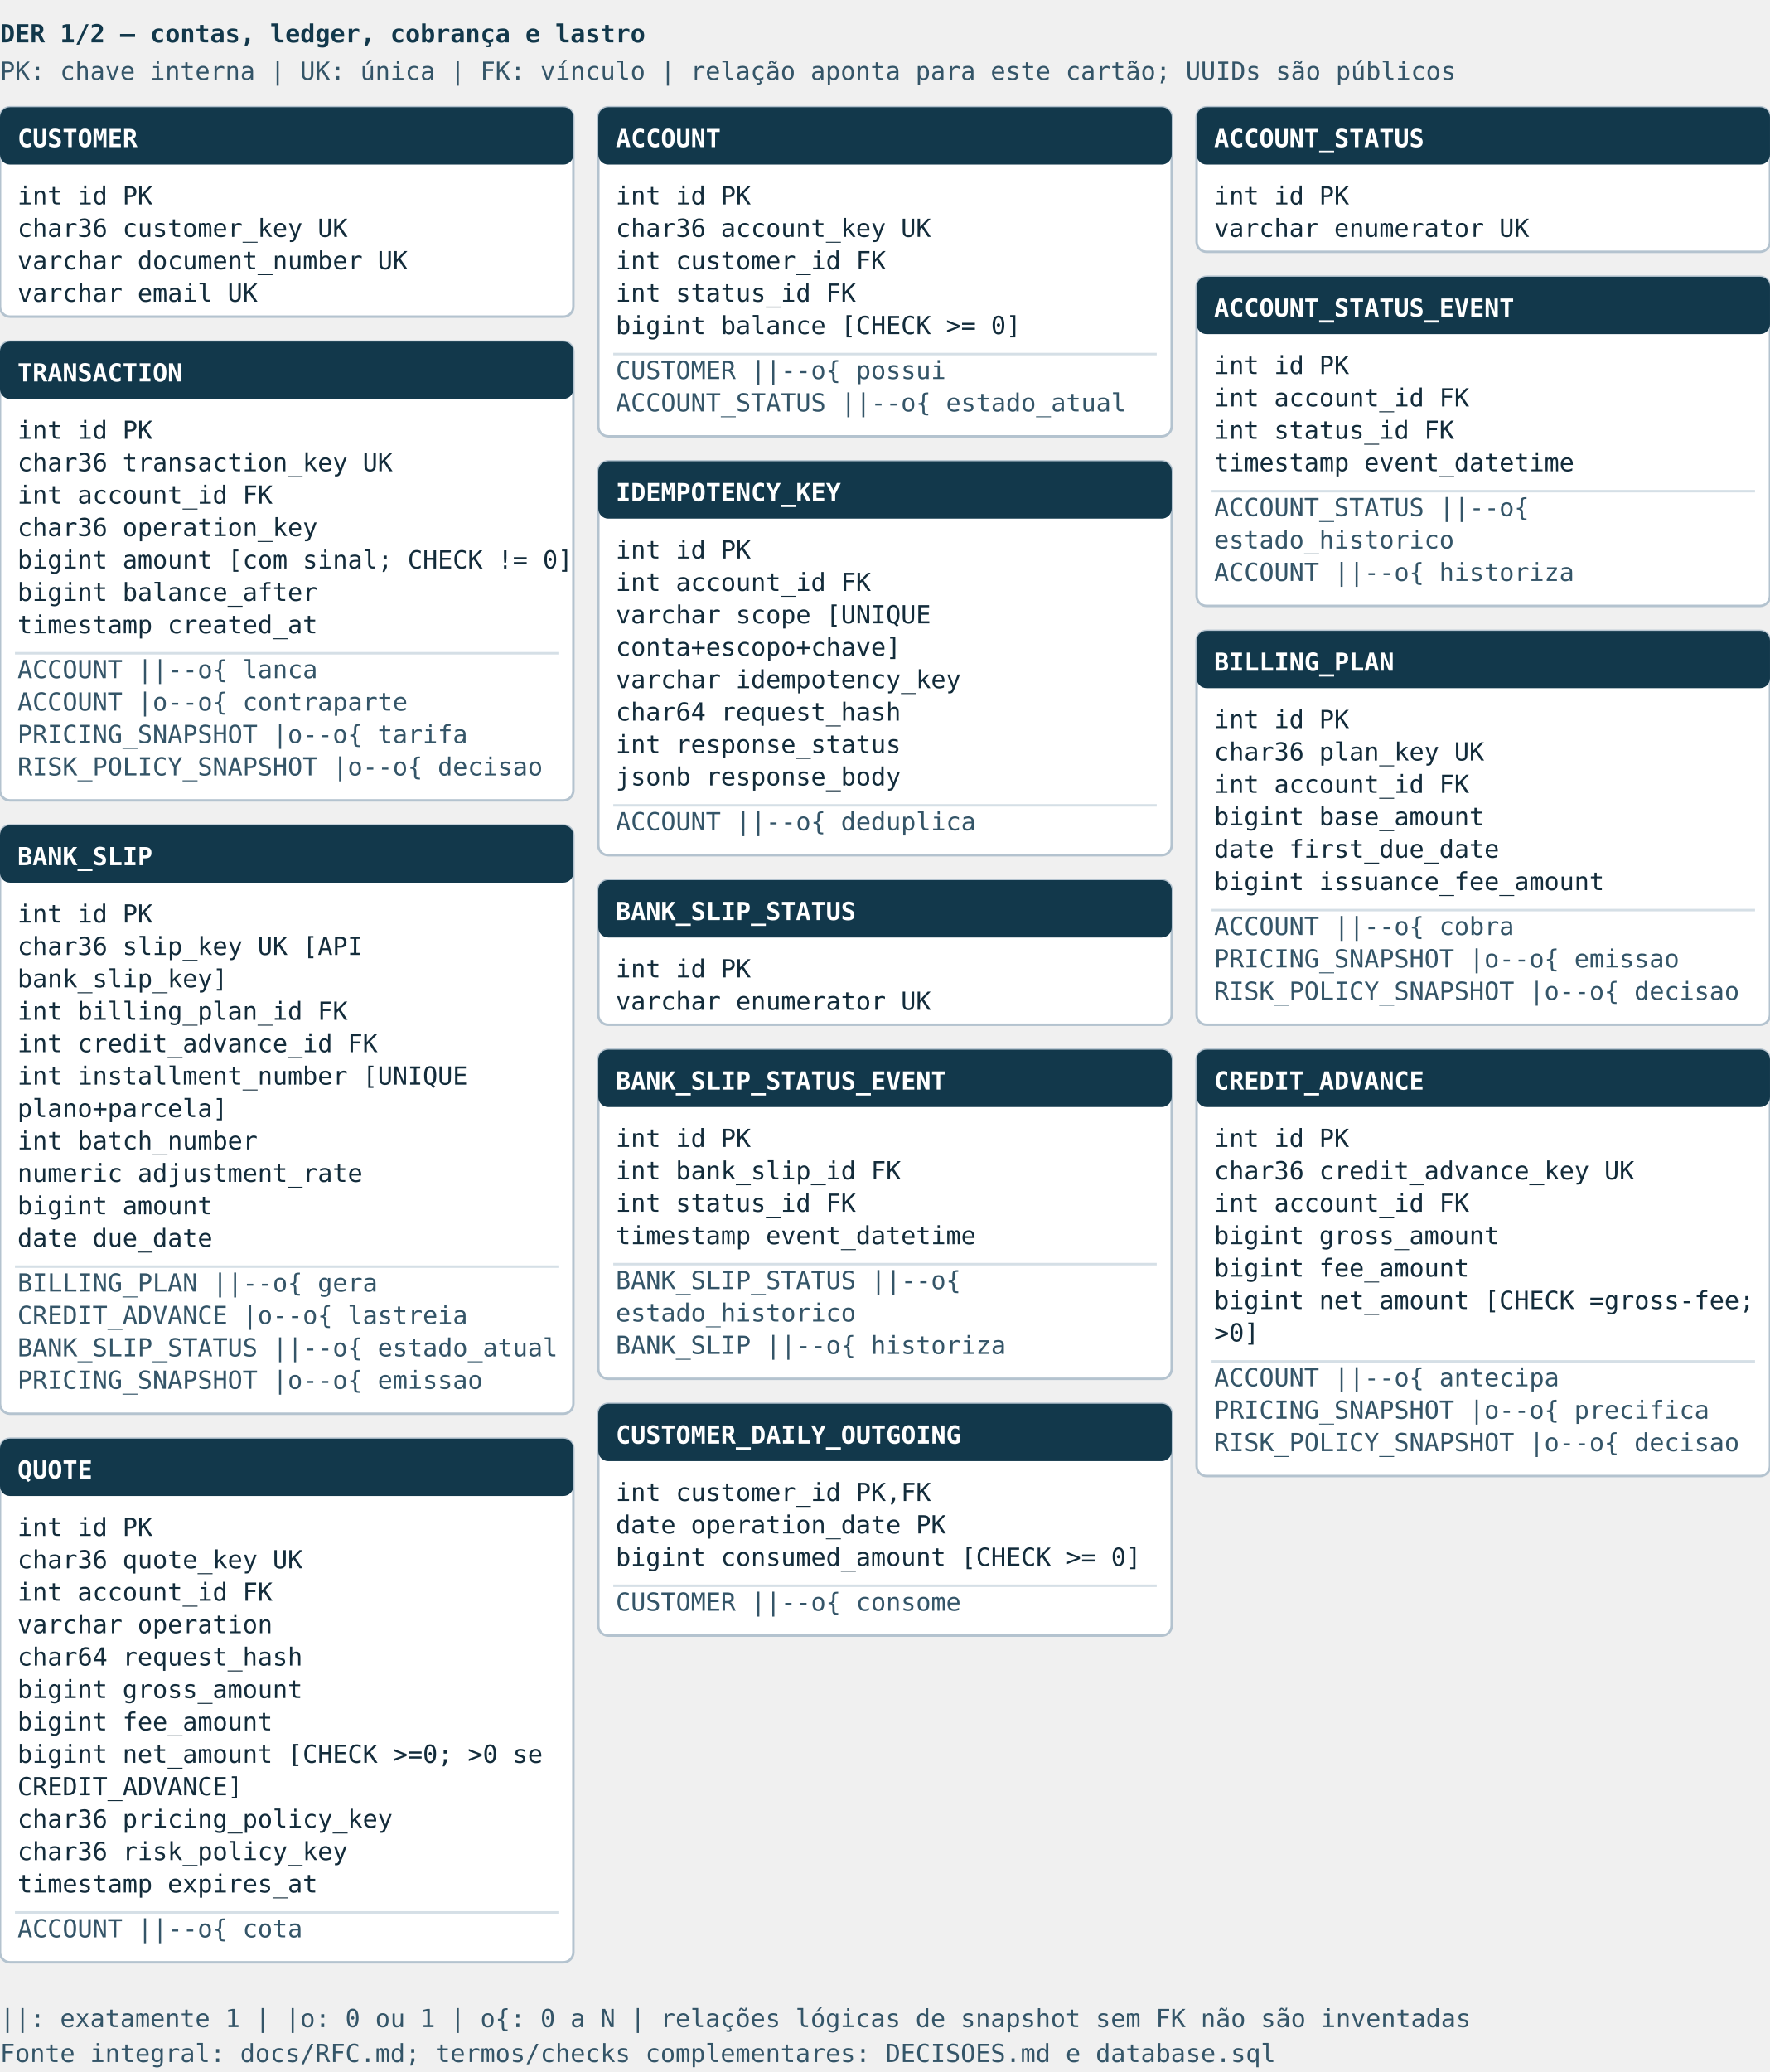
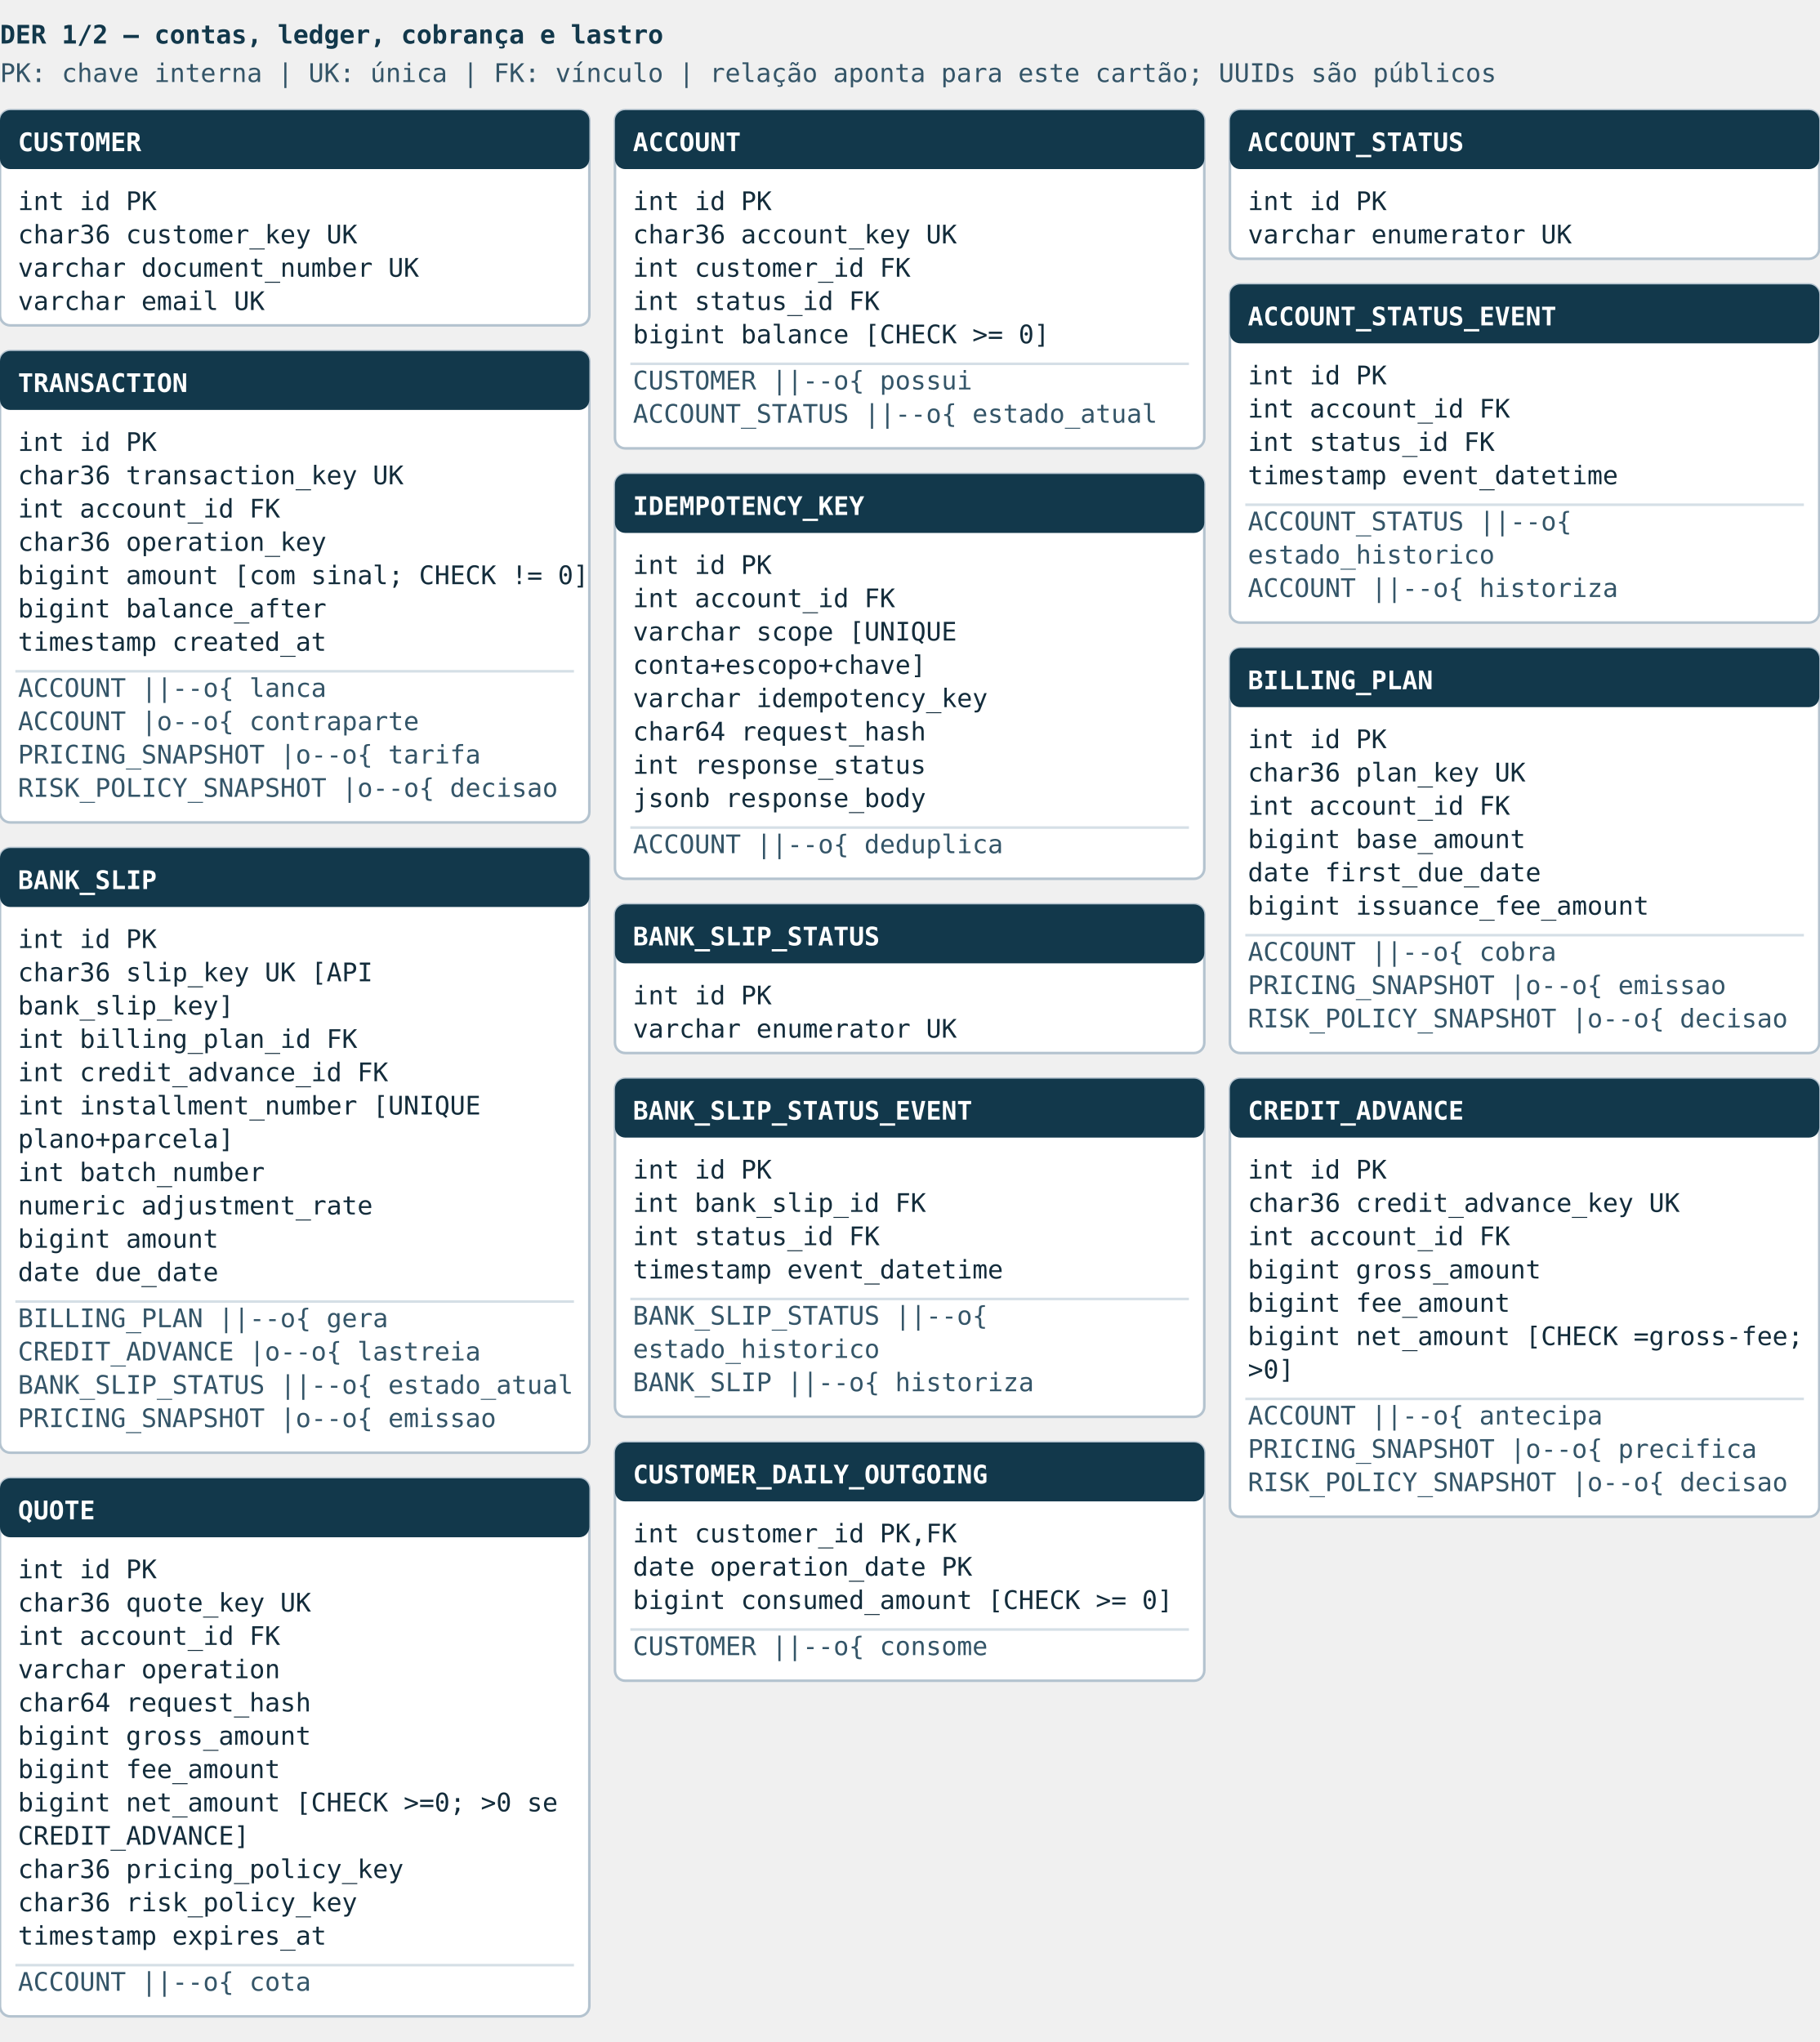
- <svg xmlns="http://www.w3.org/2000/svg" width="710" height="831" viewBox="0 0 710 831" role="img" aria-label="DER 1/2 — contas, ledger, cobrança e lastro">
+ <svg xmlns="http://www.w3.org/2000/svg" width="710" height="797" viewBox="0 0 710 797" role="img" aria-label="DER 1/2 — contas, ledger, cobrança e lastro">
  <style>text{font-family:DejaVu Sans Mono,monospace;font-size:10px}</style>
  <text x="0" y="17" fill="#12384b" font-weight="bold">DER 1/2 — contas, ledger, cobrança e lastro</text>
  <text x="0" y="32" fill="#345568">PK: chave interna | UK: única | FK: vínculo | relação aponta para este cartão; UUIDs são públicos</text>
  <g data-entity="CUSTOMER">
    <rect x="0" y="43" width="230" height="84" rx="4" fill="#fff" stroke="#b4c3cf" />
    <rect x="0" y="43" width="230" height="23" rx="4" fill="#12384b" />
    <text x="7" y="59" fill="#fff" font-weight="bold">CUSTOMER</text>
    <text x="7" y="82" fill="#132c3b">int id PK</text>
    <text x="7" y="95" fill="#132c3b">char36 customer_key UK</text>
    <text x="7" y="108" fill="#132c3b">varchar document_number UK</text>
    <text x="7" y="121" fill="#132c3b">varchar email UK</text>
  </g>
  <g data-entity="ACCOUNT">
    <rect x="240" y="43" width="230" height="132" rx="4" fill="#fff" stroke="#b4c3cf" />
    <rect x="240" y="43" width="230" height="23" rx="4" fill="#12384b" />
    <text x="247" y="59" fill="#fff" font-weight="bold">ACCOUNT</text>
    <text x="247" y="82" fill="#132c3b">int id PK</text>
    <text x="247" y="95" fill="#132c3b">char36 account_key UK</text>
    <text x="247" y="108" fill="#132c3b">int customer_id FK</text>
    <text x="247" y="121" fill="#132c3b">int status_id FK</text>
    <text x="247" y="134" fill="#132c3b">bigint balance [CHECK &gt;= 0]</text>
    <path d="M246 142h218" stroke="#d5dfe6" />
    <g data-relation="CUSTOMER:||--o{:ACCOUNT:possui">
      <text x="247" y="152" fill="#345568">CUSTOMER ||--o{ possui</text>
    </g>
    <g data-relation="ACCOUNT_STATUS:||--o{:ACCOUNT:estado_atual">
      <text x="247" y="165" fill="#345568">ACCOUNT_STATUS ||--o{ estado_atual</text>
    </g>
  </g>
  <g data-entity="ACCOUNT_STATUS">
    <rect x="480" y="43" width="230" height="58" rx="4" fill="#fff" stroke="#b4c3cf" />
    <rect x="480" y="43" width="230" height="23" rx="4" fill="#12384b" />
    <text x="487" y="59" fill="#fff" font-weight="bold">ACCOUNT_STATUS</text>
    <text x="487" y="82" fill="#132c3b">int id PK</text>
    <text x="487" y="95" fill="#132c3b">varchar enumerator UK</text>
  </g>
  <g data-entity="ACCOUNT_STATUS_EVENT">
    <rect x="480" y="111" width="230" height="132" rx="4" fill="#fff" stroke="#b4c3cf" />
    <rect x="480" y="111" width="230" height="23" rx="4" fill="#12384b" />
    <text x="487" y="127" fill="#fff" font-weight="bold">ACCOUNT_STATUS_EVENT</text>
    <text x="487" y="150" fill="#132c3b">int id PK</text>
    <text x="487" y="163" fill="#132c3b">int account_id FK</text>
    <text x="487" y="176" fill="#132c3b">int status_id FK</text>
    <text x="487" y="189" fill="#132c3b">timestamp event_datetime</text>
    <path d="M486 197h218" stroke="#d5dfe6" />
    <g data-relation="ACCOUNT_STATUS:||--o{:ACCOUNT_STATUS_EVENT:estado_historico">
      <text x="487" y="207" fill="#345568">ACCOUNT_STATUS ||--o{</text>
      <text x="487" y="220" fill="#345568">estado_historico</text>
    </g>
    <g data-relation="ACCOUNT:||--o{:ACCOUNT_STATUS_EVENT:historiza">
      <text x="487" y="233" fill="#345568">ACCOUNT ||--o{ historiza</text>
    </g>
  </g>
  <g data-entity="TRANSACTION">
    <rect x="0" y="137" width="230" height="184" rx="4" fill="#fff" stroke="#b4c3cf" />
    <rect x="0" y="137" width="230" height="23" rx="4" fill="#12384b" />
    <text x="7" y="153" fill="#fff" font-weight="bold">TRANSACTION</text>
    <text x="7" y="176" fill="#132c3b">int id PK</text>
    <text x="7" y="189" fill="#132c3b">char36 transaction_key UK</text>
    <text x="7" y="202" fill="#132c3b">int account_id FK</text>
    <text x="7" y="215" fill="#132c3b">char36 operation_key</text>
    <text x="7" y="228" fill="#132c3b">bigint amount [com sinal; CHECK != 0]</text>
    <text x="7" y="241" fill="#132c3b">bigint balance_after</text>
    <text x="7" y="254" fill="#132c3b">timestamp created_at</text>
    <path d="M6 262h218" stroke="#d5dfe6" />
    <g data-relation="ACCOUNT:||--o{:TRANSACTION:lanca">
      <text x="7" y="272" fill="#345568">ACCOUNT ||--o{ lanca</text>
    </g>
    <g data-relation="ACCOUNT:|o--o{:TRANSACTION:contraparte">
      <text x="7" y="285" fill="#345568">ACCOUNT |o--o{ contraparte</text>
    </g>
    <g data-relation="PRICING_SNAPSHOT:|o--o{:TRANSACTION:tarifa">
      <text x="7" y="298" fill="#345568">PRICING_SNAPSHOT |o--o{ tarifa</text>
    </g>
    <g data-relation="RISK_POLICY_SNAPSHOT:|o--o{:TRANSACTION:decisao">
      <text x="7" y="311" fill="#345568">RISK_POLICY_SNAPSHOT |o--o{ decisao</text>
    </g>
  </g>
  <g data-entity="IDEMPOTENCY_KEY">
    <rect x="240" y="185" width="230" height="158" rx="4" fill="#fff" stroke="#b4c3cf" />
    <rect x="240" y="185" width="230" height="23" rx="4" fill="#12384b" />
    <text x="247" y="201" fill="#fff" font-weight="bold">IDEMPOTENCY_KEY</text>
    <text x="247" y="224" fill="#132c3b">int id PK</text>
    <text x="247" y="237" fill="#132c3b">int account_id FK</text>
    <text x="247" y="250" fill="#132c3b">varchar scope [UNIQUE</text>
    <text x="247" y="263" fill="#132c3b">conta+escopo+chave]</text>
    <text x="247" y="276" fill="#132c3b">varchar idempotency_key</text>
    <text x="247" y="289" fill="#132c3b">char64 request_hash</text>
    <text x="247" y="302" fill="#132c3b">int response_status</text>
    <text x="247" y="315" fill="#132c3b">jsonb response_body</text>
    <path d="M246 323h218" stroke="#d5dfe6" />
    <g data-relation="ACCOUNT:||--o{:IDEMPOTENCY_KEY:deduplica">
      <text x="247" y="333" fill="#345568">ACCOUNT ||--o{ deduplica</text>
    </g>
  </g>
  <g data-entity="BILLING_PLAN">
    <rect x="480" y="253" width="230" height="158" rx="4" fill="#fff" stroke="#b4c3cf" />
    <rect x="480" y="253" width="230" height="23" rx="4" fill="#12384b" />
    <text x="487" y="269" fill="#fff" font-weight="bold">BILLING_PLAN</text>
    <text x="487" y="292" fill="#132c3b">int id PK</text>
    <text x="487" y="305" fill="#132c3b">char36 plan_key UK</text>
    <text x="487" y="318" fill="#132c3b">int account_id FK</text>
    <text x="487" y="331" fill="#132c3b">bigint base_amount</text>
    <text x="487" y="344" fill="#132c3b">date first_due_date</text>
    <text x="487" y="357" fill="#132c3b">bigint issuance_fee_amount</text>
    <path d="M486 365h218" stroke="#d5dfe6" />
    <g data-relation="ACCOUNT:||--o{:BILLING_PLAN:cobra">
      <text x="487" y="375" fill="#345568">ACCOUNT ||--o{ cobra</text>
    </g>
    <g data-relation="PRICING_SNAPSHOT:|o--o{:BILLING_PLAN:emissao">
      <text x="487" y="388" fill="#345568">PRICING_SNAPSHOT |o--o{ emissao</text>
    </g>
    <g data-relation="RISK_POLICY_SNAPSHOT:|o--o{:BILLING_PLAN:decisao">
      <text x="487" y="401" fill="#345568">RISK_POLICY_SNAPSHOT |o--o{ decisao</text>
    </g>
  </g>
  <g data-entity="BANK_SLIP">
    <rect x="0" y="331" width="230" height="236" rx="4" fill="#fff" stroke="#b4c3cf" />
    <rect x="0" y="331" width="230" height="23" rx="4" fill="#12384b" />
    <text x="7" y="347" fill="#fff" font-weight="bold">BANK_SLIP</text>
    <text x="7" y="370" fill="#132c3b">int id PK</text>
    <text x="7" y="383" fill="#132c3b">char36 slip_key UK [API</text>
    <text x="7" y="396" fill="#132c3b">bank_slip_key]</text>
    <text x="7" y="409" fill="#132c3b">int billing_plan_id FK</text>
    <text x="7" y="422" fill="#132c3b">int credit_advance_id FK</text>
    <text x="7" y="435" fill="#132c3b">int installment_number [UNIQUE</text>
    <text x="7" y="448" fill="#132c3b">plano+parcela]</text>
    <text x="7" y="461" fill="#132c3b">int batch_number</text>
    <text x="7" y="474" fill="#132c3b">numeric adjustment_rate</text>
    <text x="7" y="487" fill="#132c3b">bigint amount</text>
    <text x="7" y="500" fill="#132c3b">date due_date</text>
    <path d="M6 508h218" stroke="#d5dfe6" />
    <g data-relation="BILLING_PLAN:||--o{:BANK_SLIP:gera">
      <text x="7" y="518" fill="#345568">BILLING_PLAN ||--o{ gera</text>
    </g>
    <g data-relation="CREDIT_ADVANCE:|o--o{:BANK_SLIP:lastreia">
      <text x="7" y="531" fill="#345568">CREDIT_ADVANCE |o--o{ lastreia</text>
    </g>
    <g data-relation="BANK_SLIP_STATUS:||--o{:BANK_SLIP:estado_atual">
      <text x="7" y="544" fill="#345568">BANK_SLIP_STATUS ||--o{ estado_atual</text>
    </g>
    <g data-relation="PRICING_SNAPSHOT:|o--o{:BANK_SLIP:emissao">
      <text x="7" y="557" fill="#345568">PRICING_SNAPSHOT |o--o{ emissao</text>
    </g>
  </g>
  <g data-entity="BANK_SLIP_STATUS">
    <rect x="240" y="353" width="230" height="58" rx="4" fill="#fff" stroke="#b4c3cf" />
    <rect x="240" y="353" width="230" height="23" rx="4" fill="#12384b" />
    <text x="247" y="369" fill="#fff" font-weight="bold">BANK_SLIP_STATUS</text>
    <text x="247" y="392" fill="#132c3b">int id PK</text>
    <text x="247" y="405" fill="#132c3b">varchar enumerator UK</text>
  </g>
  <g data-entity="BANK_SLIP_STATUS_EVENT">
    <rect x="240" y="421" width="230" height="132" rx="4" fill="#fff" stroke="#b4c3cf" />
    <rect x="240" y="421" width="230" height="23" rx="4" fill="#12384b" />
    <text x="247" y="437" fill="#fff" font-weight="bold">BANK_SLIP_STATUS_EVENT</text>
    <text x="247" y="460" fill="#132c3b">int id PK</text>
    <text x="247" y="473" fill="#132c3b">int bank_slip_id FK</text>
    <text x="247" y="486" fill="#132c3b">int status_id FK</text>
    <text x="247" y="499" fill="#132c3b">timestamp event_datetime</text>
    <path d="M246 507h218" stroke="#d5dfe6" />
    <g data-relation="BANK_SLIP_STATUS:||--o{:BANK_SLIP_STATUS_EVENT:estado_historico">
      <text x="247" y="517" fill="#345568">BANK_SLIP_STATUS ||--o{</text>
      <text x="247" y="530" fill="#345568">estado_historico</text>
    </g>
    <g data-relation="BANK_SLIP:||--o{:BANK_SLIP_STATUS_EVENT:historiza">
      <text x="247" y="543" fill="#345568">BANK_SLIP ||--o{ historiza</text>
    </g>
  </g>
  <g data-entity="CREDIT_ADVANCE">
    <rect x="480" y="421" width="230" height="171" rx="4" fill="#fff" stroke="#b4c3cf" />
    <rect x="480" y="421" width="230" height="23" rx="4" fill="#12384b" />
    <text x="487" y="437" fill="#fff" font-weight="bold">CREDIT_ADVANCE</text>
    <text x="487" y="460" fill="#132c3b">int id PK</text>
    <text x="487" y="473" fill="#132c3b">char36 credit_advance_key UK</text>
    <text x="487" y="486" fill="#132c3b">int account_id FK</text>
    <text x="487" y="499" fill="#132c3b">bigint gross_amount</text>
    <text x="487" y="512" fill="#132c3b">bigint fee_amount</text>
    <text x="487" y="525" fill="#132c3b">bigint net_amount [CHECK =gross-fee;</text>
    <text x="487" y="538" fill="#132c3b">&gt;0]</text>
    <path d="M486 546h218" stroke="#d5dfe6" />
    <g data-relation="ACCOUNT:||--o{:CREDIT_ADVANCE:antecipa">
      <text x="487" y="556" fill="#345568">ACCOUNT ||--o{ antecipa</text>
    </g>
    <g data-relation="PRICING_SNAPSHOT:|o--o{:CREDIT_ADVANCE:precifica">
      <text x="487" y="569" fill="#345568">PRICING_SNAPSHOT |o--o{ precifica</text>
    </g>
    <g data-relation="RISK_POLICY_SNAPSHOT:|o--o{:CREDIT_ADVANCE:decisao">
      <text x="487" y="582" fill="#345568">RISK_POLICY_SNAPSHOT |o--o{ decisao</text>
    </g>
  </g>
  <g data-entity="CUSTOMER_DAILY_OUTGOING">
    <rect x="240" y="563" width="230" height="93" rx="4" fill="#fff" stroke="#b4c3cf" />
    <rect x="240" y="563" width="230" height="23" rx="4" fill="#12384b" />
    <text x="247" y="579" fill="#fff" font-weight="bold">CUSTOMER_DAILY_OUTGOING</text>
    <text x="247" y="602" fill="#132c3b">int customer_id PK,FK</text>
    <text x="247" y="615" fill="#132c3b">date operation_date PK</text>
    <text x="247" y="628" fill="#132c3b">bigint consumed_amount [CHECK &gt;= 0]</text>
    <path d="M246 636h218" stroke="#d5dfe6" />
    <g data-relation="CUSTOMER:||--o{:CUSTOMER_DAILY_OUTGOING:consome">
      <text x="247" y="646" fill="#345568">CUSTOMER ||--o{ consome</text>
    </g>
  </g>
  <g data-entity="QUOTE">
    <rect x="0" y="577" width="230" height="210" rx="4" fill="#fff" stroke="#b4c3cf" />
    <rect x="0" y="577" width="230" height="23" rx="4" fill="#12384b" />
    <text x="7" y="593" fill="#fff" font-weight="bold">QUOTE</text>
    <text x="7" y="616" fill="#132c3b">int id PK</text>
    <text x="7" y="629" fill="#132c3b">char36 quote_key UK</text>
    <text x="7" y="642" fill="#132c3b">int account_id FK</text>
    <text x="7" y="655" fill="#132c3b">varchar operation</text>
    <text x="7" y="668" fill="#132c3b">char64 request_hash</text>
    <text x="7" y="681" fill="#132c3b">bigint gross_amount</text>
    <text x="7" y="694" fill="#132c3b">bigint fee_amount</text>
    <text x="7" y="707" fill="#132c3b">bigint net_amount [CHECK &gt;=0; &gt;0 se</text>
    <text x="7" y="720" fill="#132c3b">CREDIT_ADVANCE]</text>
    <text x="7" y="733" fill="#132c3b">char36 pricing_policy_key</text>
    <text x="7" y="746" fill="#132c3b">char36 risk_policy_key</text>
    <text x="7" y="759" fill="#132c3b">timestamp expires_at</text>
    <path d="M6 767h218" stroke="#d5dfe6" />
    <g data-relation="ACCOUNT:||--o{:QUOTE:cota">
      <text x="7" y="777" fill="#345568">ACCOUNT ||--o{ cota</text>
    </g>
  </g>
-   <text x="0" y="813" fill="#345568">||: exatamente 1 | |o: 0 ou 1 | o{: 0 a N | relações lógicas de snapshot sem FK não são inventadas</text>
-   <text x="0" y="827" fill="#345568">Fonte integral: docs/RFC.md; termos/checks complementares: DECISOES.md e database.sql</text>
</svg>
